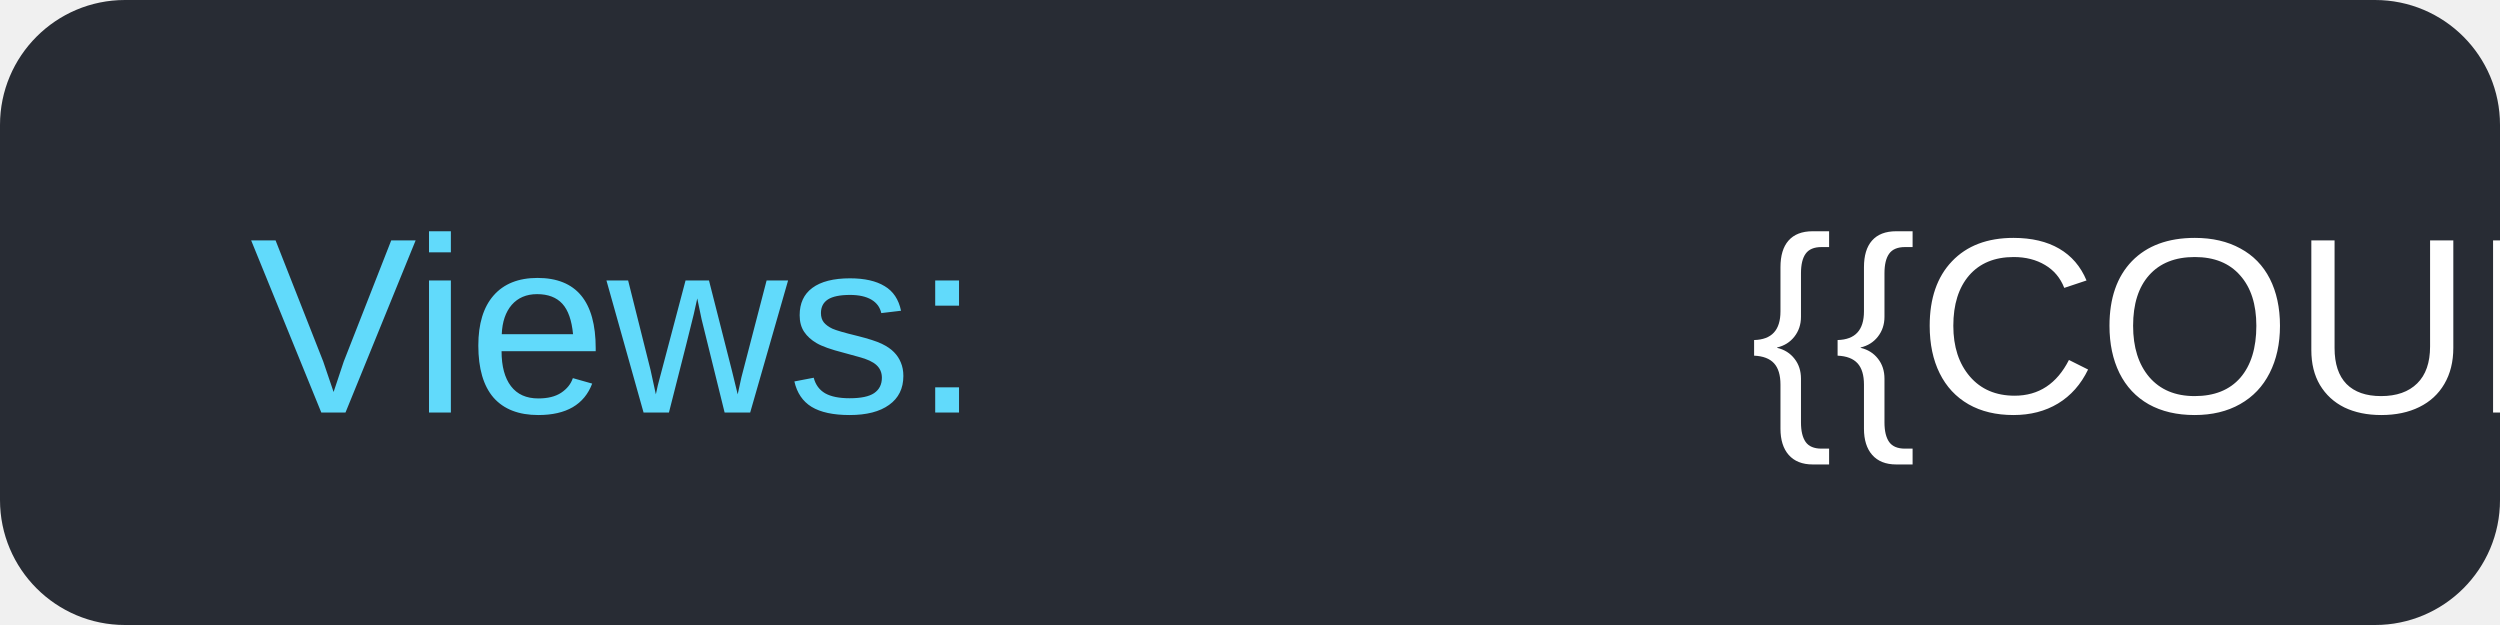
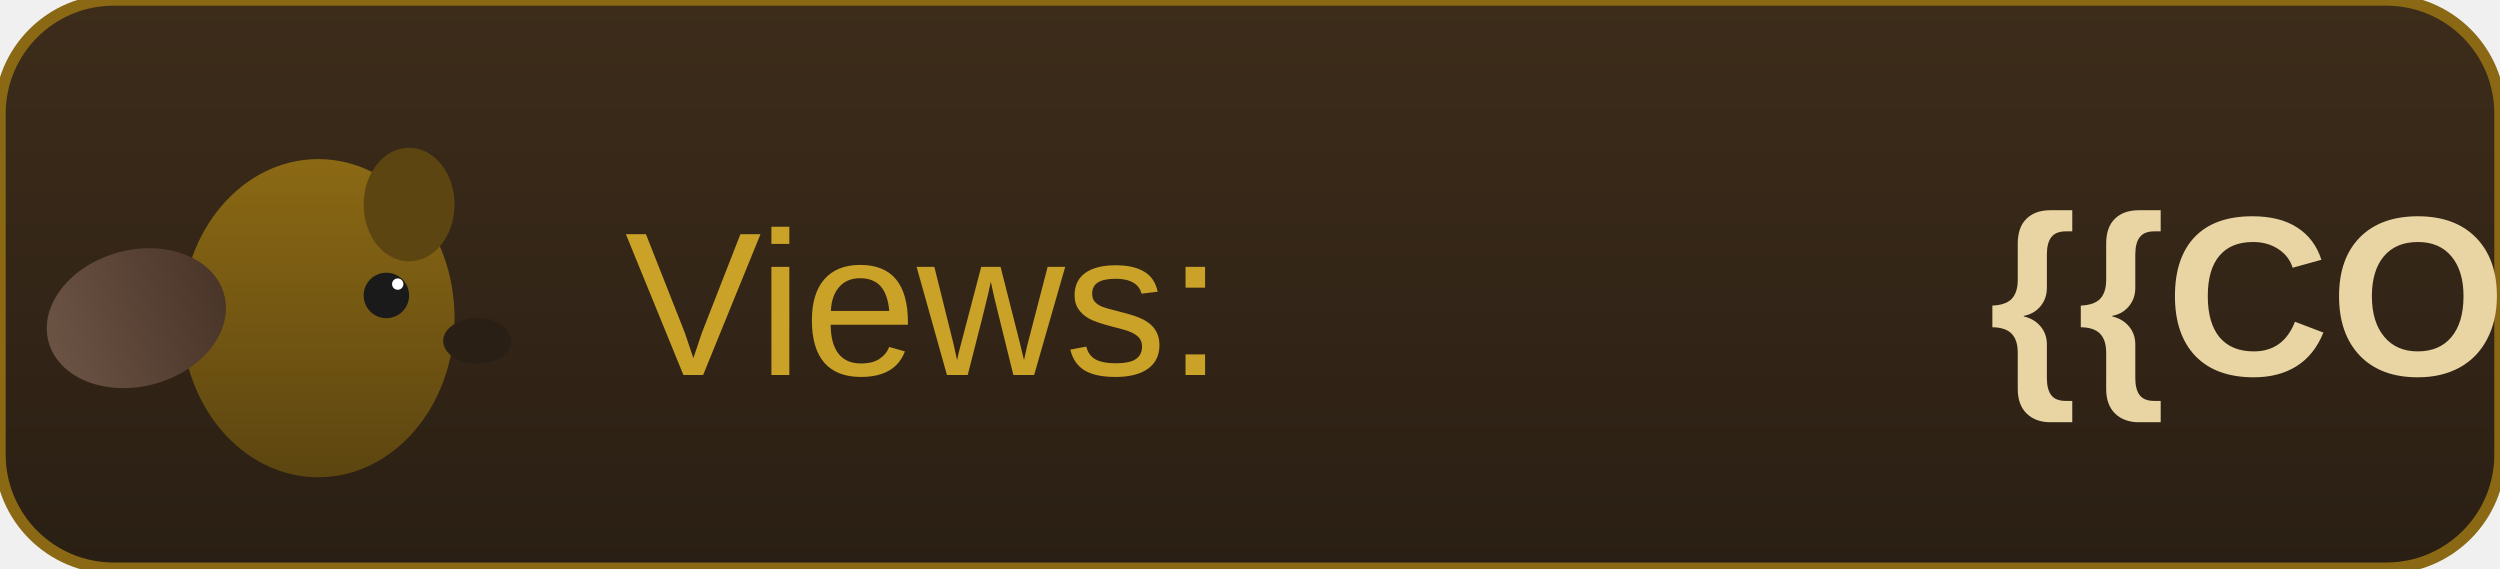
- <svg xmlns="http://www.w3.org/2000/svg" width="200" height="50">
-   <rect width="200" height="50" rx="10" fill="#282c34" />
-   <text x="20" y="33" font-family="Arial" font-size="20" fill="#61dafb">Views:</text>
-   <text x="140" y="33" font-family="Arial" font-size="20" fill="#ffffff" id="count">{{COUNT}}</text>
+ <svg xmlns="http://www.w3.org/2000/svg" width="220" height="50">
+   <defs>
+     <linearGradient id="bg" x1="0" y1="0" x2="0" y2="1">
+       <stop offset="0" stop-color="#3d2c1a" />
+       <stop offset="1" stop-color="#2a1f14" />
+     </linearGradient>
+     <linearGradient id="beaver" x1="0" y1="0" x2="0" y2="1">
+       <stop offset="0" stop-color="#8b6914" />
+       <stop offset="1" stop-color="#5c4510" />
+     </linearGradient>
+     <linearGradient id="tail" x1="0" y1="0" x2="1" y2="0">
+       <stop offset="0" stop-color="#6b5344" />
+       <stop offset="1" stop-color="#4a3529" />
+     </linearGradient>
+   </defs>
+   <rect width="220" height="50" rx="10" fill="url(#bg)" stroke="#8b6914" stroke-width="1" />
+   <ellipse cx="28" cy="28" rx="12" ry="14" fill="url(#beaver)" />
+   <ellipse cx="12" cy="28" rx="8" ry="6" fill="url(#tail)" transform="rotate(-15 12 28)" />
+   <ellipse cx="36" cy="18" rx="4" ry="5" fill="#5c4510" />
+   <circle cx="34" cy="26" r="2" fill="#1a1a1a" />
+   <circle cx="35" cy="25" r="0.5" fill="#fff" />
+   <ellipse cx="42" cy="30" rx="3" ry="2" fill="#2a1f14" />
+   <text x="55" y="33" font-family="Arial" font-size="18" fill="#c9a227">Views:</text>
+   <text x="175" y="33" font-family="Arial" font-size="20" font-weight="bold" fill="#e8d5a3" id="count">{{COUNT}}</text>
</svg>
